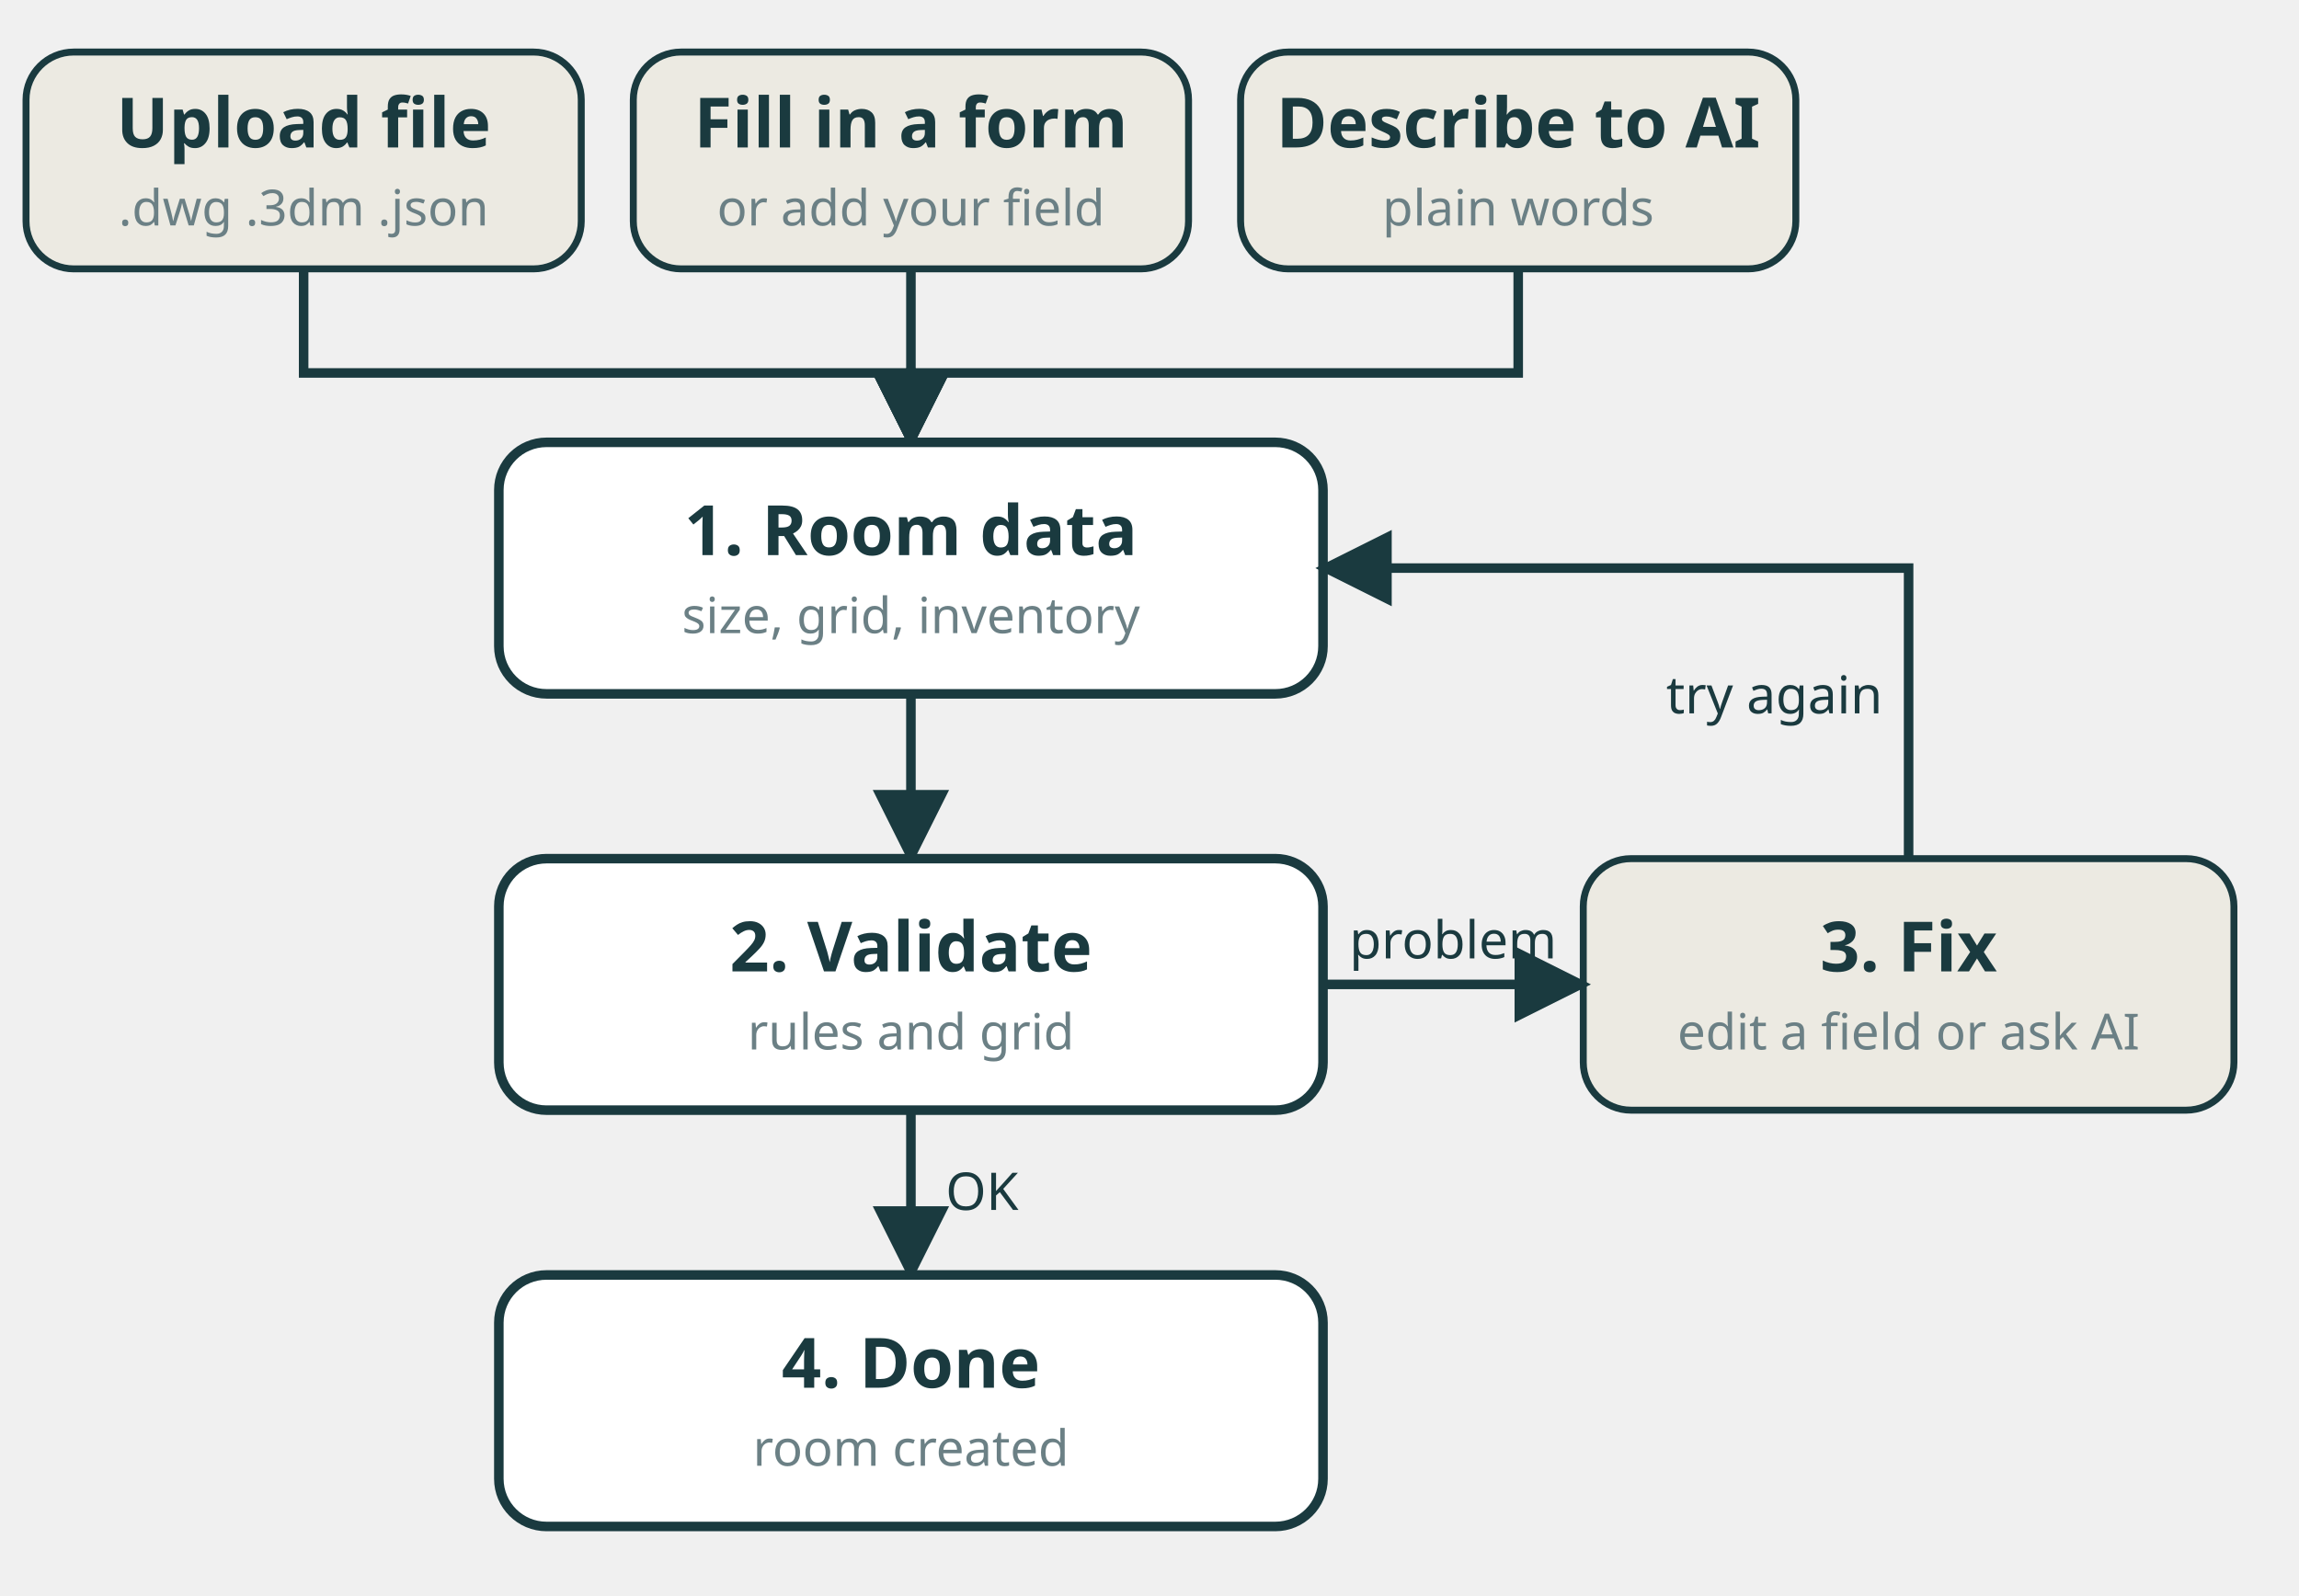
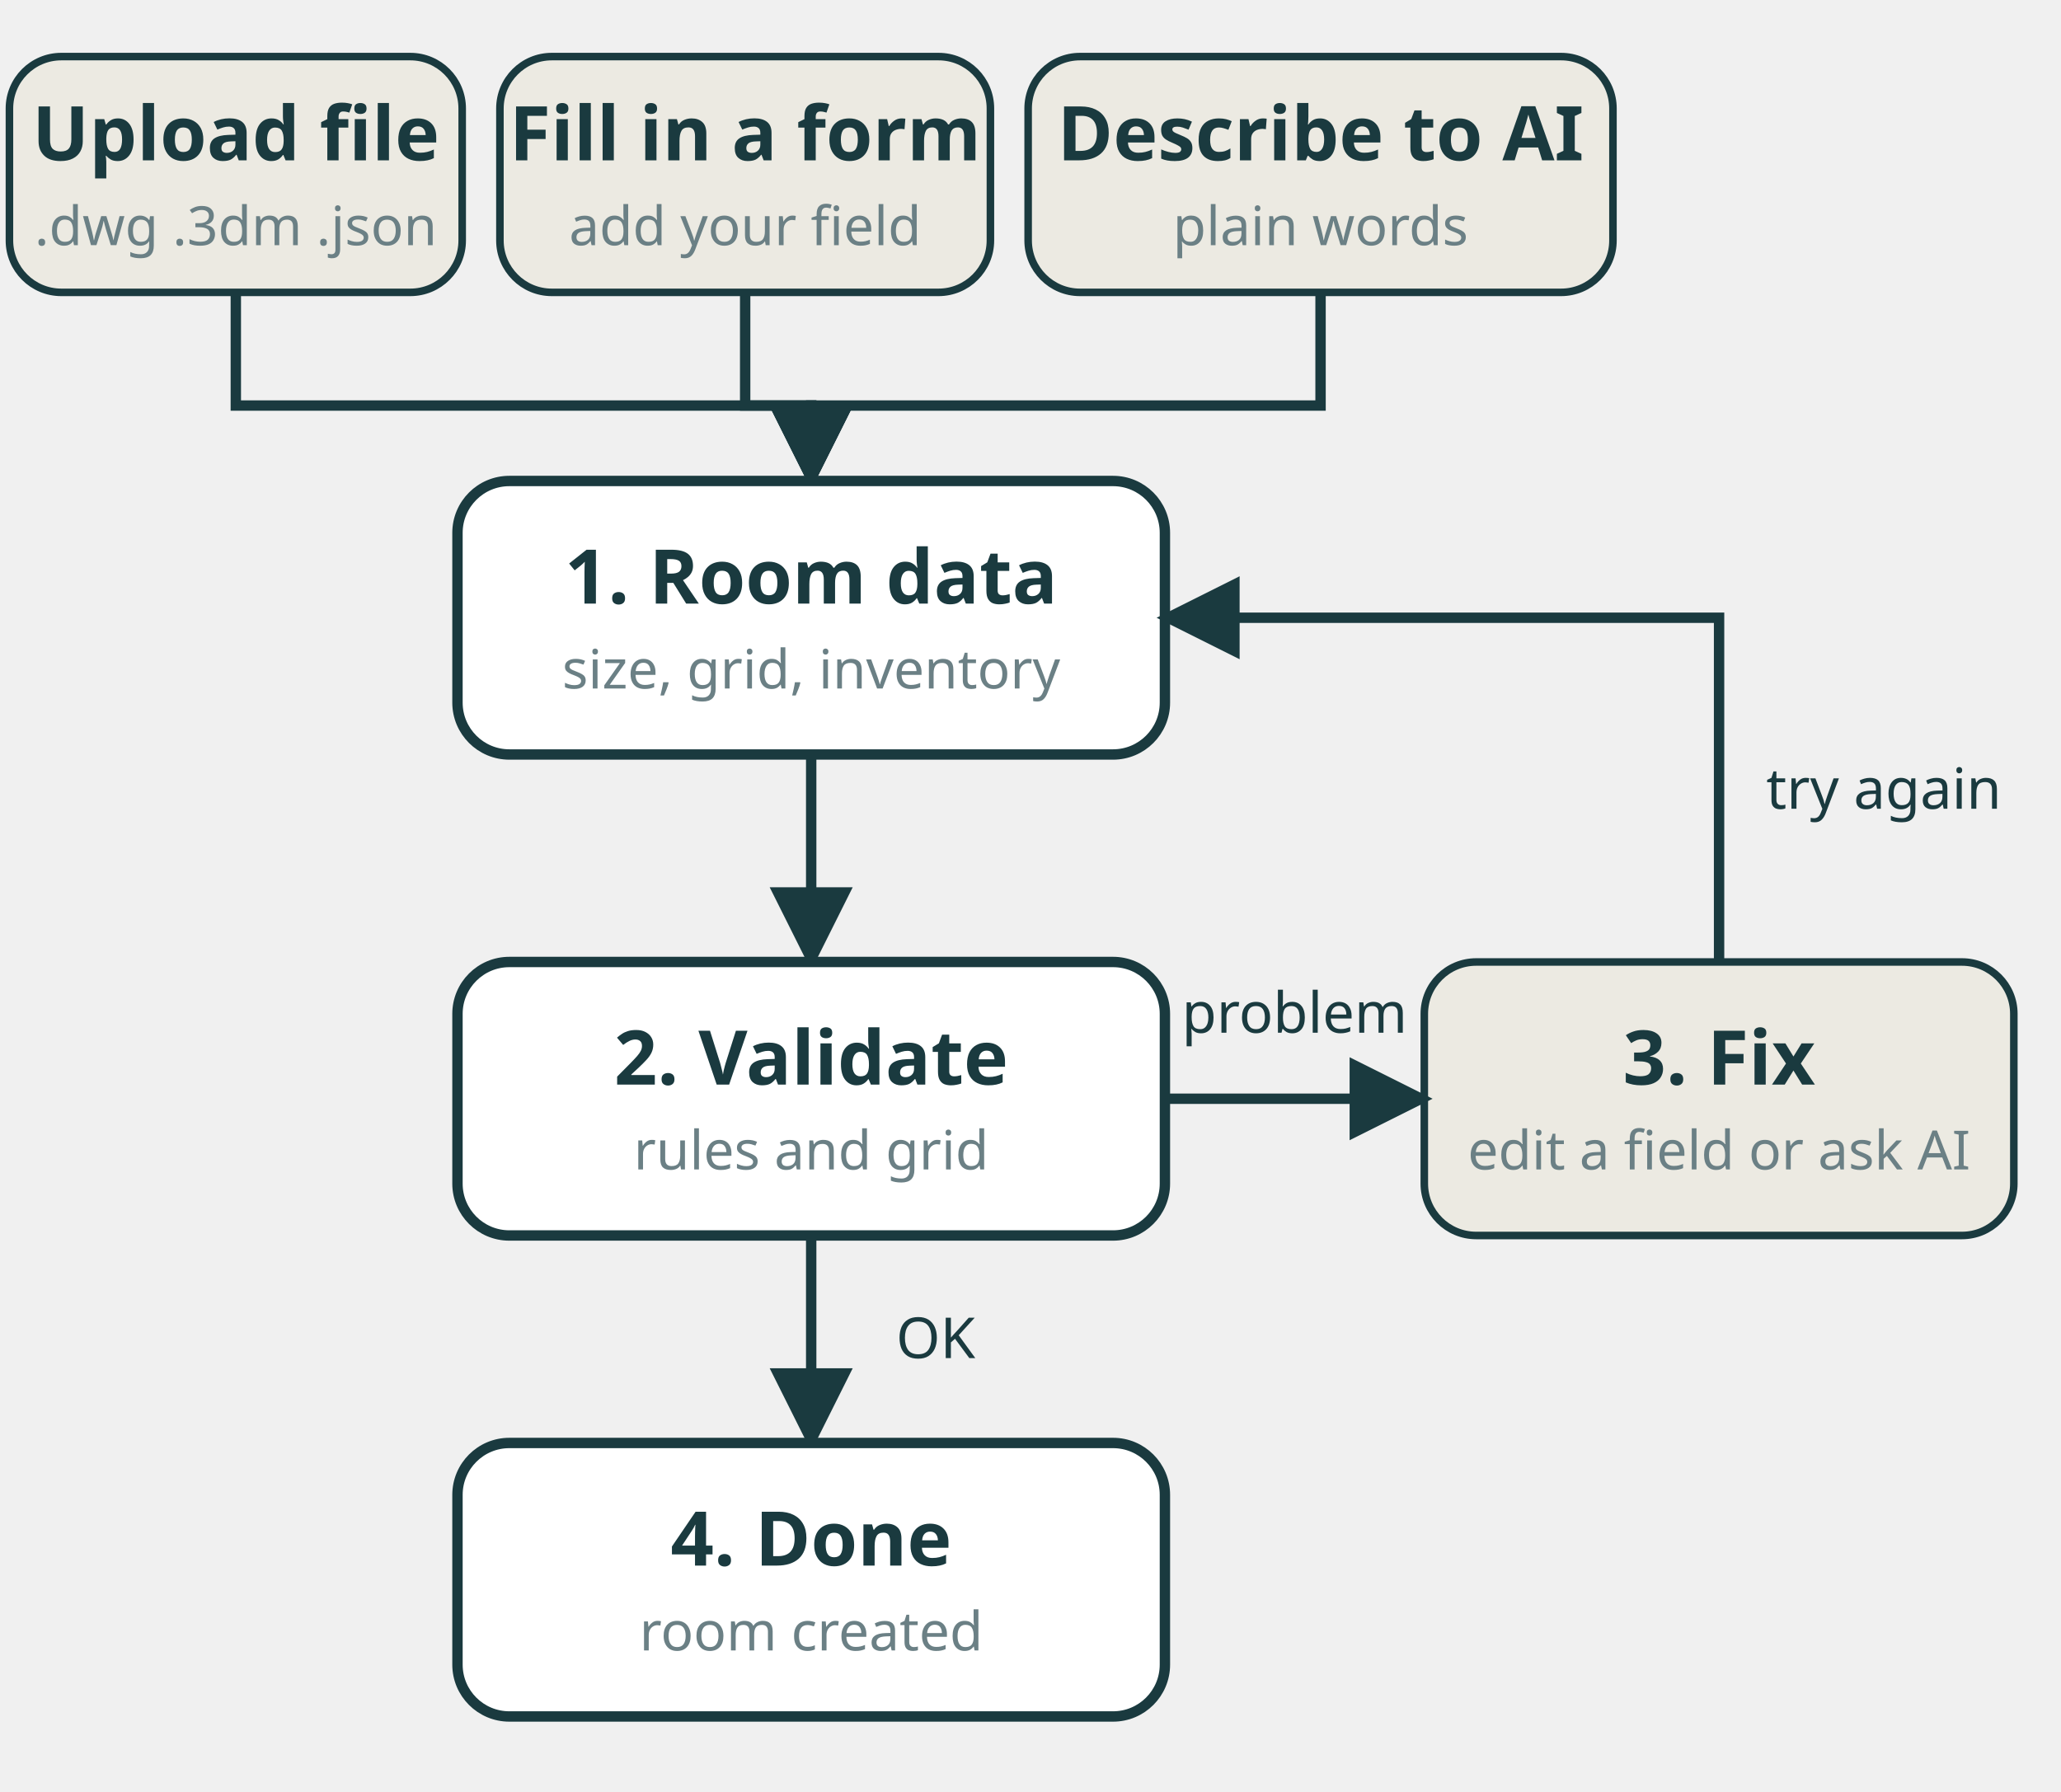
- <svg xmlns="http://www.w3.org/2000/svg" viewBox="0 0 530 368" width="530" height="368" font-family="&quot;Segoe UI&quot;, system-ui, sans-serif">
+ <svg xmlns="http://www.w3.org/2000/svg" viewBox="0 0 437 380" width="437" height="380" font-family="&quot;Segoe UI&quot;, system-ui, sans-serif">
  <defs>
    <marker id="ah" viewBox="0 0 10 10" refX="9" refY="5" markerWidth="8" markerHeight="8" orient="auto-start-reverse">
      <path d="M0,0 L10,5 L0,10 z" fill="#1a3a3f" />
    </marker>
  </defs>
-   <rect x="6.0" y="12" width="128" height="50" rx="11" fill="#eceae2" stroke="#1a3a3f" stroke-width="1.6" />
-   <text x="70.0" y="34.0" text-anchor="middle" font-size="16" font-weight="700" fill="#1a3a3f">Upload file</text>
-   <text x="70.0" y="52.0" text-anchor="middle" font-size="11.5" fill="#6b8085">.dwg  .3dm  .json</text>
-   <path d="M70.0,62 L70.0,86 L210,86 L210,102" fill="none" stroke="#1a3a3f" stroke-width="2.2" marker-end="url(#ah)" />
-   <rect x="146.0" y="12" width="128" height="50" rx="11" fill="#eceae2" stroke="#1a3a3f" stroke-width="1.6" />
-   <text x="210.0" y="34.0" text-anchor="middle" font-size="16" font-weight="700" fill="#1a3a3f">Fill in a form</text>
-   <text x="210.0" y="52.0" text-anchor="middle" font-size="11.5" fill="#6b8085">or add your field</text>
-   <path d="M210.0,62 L210,102" fill="none" stroke="#1a3a3f" stroke-width="2.2" marker-end="url(#ah)" />
-   <rect x="286.0" y="12" width="128" height="50" rx="11" fill="#eceae2" stroke="#1a3a3f" stroke-width="1.6" />
-   <text x="350.0" y="34.0" text-anchor="middle" font-size="16" font-weight="700" fill="#1a3a3f">Describe to AI</text>
-   <text x="350.0" y="52.0" text-anchor="middle" font-size="11.5" fill="#6b8085">plain words</text>
-   <path d="M350.0,62 L350.0,86 L210,86 L210,102" fill="none" stroke="#1a3a3f" stroke-width="2.2" marker-end="url(#ah)" />
-   <rect x="115.0" y="102" width="190" height="58" rx="11" fill="#fff" stroke="#1a3a3f" stroke-width="2.2" />
-   <text x="210.0" y="128.0" text-anchor="middle" font-size="16" font-weight="700" fill="#1a3a3f">1. Room data</text>
-   <text x="210.0" y="146.0" text-anchor="middle" font-size="11.5" fill="#6b8085">size, grid, inventory</text>
-   <path d="M210,160 L210,198" fill="none" stroke="#1a3a3f" stroke-width="2.2" marker-end="url(#ah)" />
-   <rect x="115.0" y="198" width="190" height="58" rx="11" fill="#fff" stroke="#1a3a3f" stroke-width="2.2" />
-   <text x="210.0" y="224.0" text-anchor="middle" font-size="16" font-weight="700" fill="#1a3a3f">2. Validate</text>
-   <text x="210.0" y="242.0" text-anchor="middle" font-size="11.5" fill="#6b8085">rules and grid</text>
-   <path d="M210,256 L210,294" fill="none" stroke="#1a3a3f" stroke-width="2.2" marker-end="url(#ah)" />
-   <text x="218" y="279.0" font-size="12" fill="#1a3a3f">OK</text>
-   <rect x="115.0" y="294" width="190" height="58" rx="11" fill="#fff" stroke="#1a3a3f" stroke-width="2.2" />
-   <text x="210.0" y="320.0" text-anchor="middle" font-size="16" font-weight="700" fill="#1a3a3f">4. Done</text>
-   <text x="210.0" y="338.0" text-anchor="middle" font-size="11.5" fill="#6b8085">room created</text>
-   <rect x="365" y="198" width="150" height="58" rx="11" fill="#eceae2" stroke="#1a3a3f" stroke-width="1.6" />
-   <text x="440.0" y="224.0" text-anchor="middle" font-size="16" font-weight="700" fill="#1a3a3f">3. Fix</text>
-   <text x="440.0" y="242.0" text-anchor="middle" font-size="11.5" fill="#6b8085">edit a field or ask AI</text>
-   <path d="M305.0,227.0 L365,227.0" fill="none" stroke="#1a3a3f" stroke-width="2.2" marker-end="url(#ah)" />
-   <text x="335.0" y="221.0" text-anchor="middle" font-size="12" fill="#1a3a3f">problem</text>
-   <path d="M440.0,198 L440.0,131.0 L305.0,131.0" fill="none" stroke="#1a3a3f" stroke-width="2.2" marker-end="url(#ah)" />
-   <text x="434.0" y="164.5" text-anchor="end" font-size="12" fill="#1a3a3f">try again</text>
+   <rect x="2.0" y="12" width="96" height="50" rx="11" fill="#eceae2" stroke="#1a3a3f" stroke-width="1.6" />
+   <text x="50.0" y="34.0" text-anchor="middle" font-size="16" font-weight="700" fill="#1a3a3f">Upload file</text>
+   <text x="50.0" y="52.0" text-anchor="middle" font-size="11.5" fill="#6b8085">.dwg  .3dm  .json</text>
+   <path d="M50.0,62 L50.0,86 L172,86 L172,102" fill="none" stroke="#1a3a3f" stroke-width="2.2" marker-end="url(#ah)" />
+   <rect x="106.0" y="12" width="104" height="50" rx="11" fill="#eceae2" stroke="#1a3a3f" stroke-width="1.6" />
+   <text x="158.0" y="34.0" text-anchor="middle" font-size="16" font-weight="700" fill="#1a3a3f">Fill in a form</text>
+   <text x="158.0" y="52.0" text-anchor="middle" font-size="11.5" fill="#6b8085">add your field</text>
+   <path d="M158.0,62 L158.0,86 L172,86 L172,102" fill="none" stroke="#1a3a3f" stroke-width="2.2" marker-end="url(#ah)" />
+   <rect x="218.0" y="12" width="124" height="50" rx="11" fill="#eceae2" stroke="#1a3a3f" stroke-width="1.6" />
+   <text x="280.0" y="34.0" text-anchor="middle" font-size="16" font-weight="700" fill="#1a3a3f">Describe to AI</text>
+   <text x="280.0" y="52.0" text-anchor="middle" font-size="11.5" fill="#6b8085">plain words</text>
+   <path d="M280.0,62 L280.0,86 L172,86 L172,102" fill="none" stroke="#1a3a3f" stroke-width="2.2" marker-end="url(#ah)" />
+   <rect x="97.0" y="102" width="150" height="58" rx="11" fill="#fff" stroke="#1a3a3f" stroke-width="2.2" />
+   <text x="172.0" y="128.0" text-anchor="middle" font-size="16" font-weight="700" fill="#1a3a3f">1. Room data</text>
+   <text x="172.0" y="146.0" text-anchor="middle" font-size="11.5" fill="#6b8085">size, grid, inventory</text>
+   <path d="M172,160 L172,204" fill="none" stroke="#1a3a3f" stroke-width="2.2" marker-end="url(#ah)" />
+   <rect x="97.0" y="204" width="150" height="58" rx="11" fill="#fff" stroke="#1a3a3f" stroke-width="2.2" />
+   <text x="172.0" y="230.0" text-anchor="middle" font-size="16" font-weight="700" fill="#1a3a3f">2. Validate</text>
+   <text x="172.0" y="248.0" text-anchor="middle" font-size="11.5" fill="#6b8085">rules and grid</text>
+   <path d="M172,262 L172,306" fill="none" stroke="#1a3a3f" stroke-width="2.2" marker-end="url(#ah)" />
+   <text x="190" y="288.0" font-size="12" fill="#1a3a3f">OK</text>
+   <rect x="97.0" y="306" width="150" height="58" rx="11" fill="#fff" stroke="#1a3a3f" stroke-width="2.2" />
+   <text x="172.0" y="332.0" text-anchor="middle" font-size="16" font-weight="700" fill="#1a3a3f">4. Done</text>
+   <text x="172.0" y="350.0" text-anchor="middle" font-size="11.5" fill="#6b8085">room created</text>
+   <rect x="302" y="204" width="125" height="58" rx="11" fill="#eceae2" stroke="#1a3a3f" stroke-width="1.6" />
+   <text x="364.5" y="230.0" text-anchor="middle" font-size="16" font-weight="700" fill="#1a3a3f">3. Fix</text>
+   <text x="364.5" y="248.0" text-anchor="middle" font-size="11.5" fill="#6b8085">edit a field or ask AI</text>
+   <path d="M247.0,233.0 L302,233.0" fill="none" stroke="#1a3a3f" stroke-width="2.2" marker-end="url(#ah)" />
+   <text x="274.5" y="219.0" text-anchor="middle" font-size="12" fill="#1a3a3f">problem</text>
+   <path d="M364.5,204 L364.5,131.0 L247.0,131.0" fill="none" stroke="#1a3a3f" stroke-width="2.2" marker-end="url(#ah)" />
+   <text x="374.5" y="171.5" text-anchor="start" font-size="12" fill="#1a3a3f">try again</text>
</svg>
